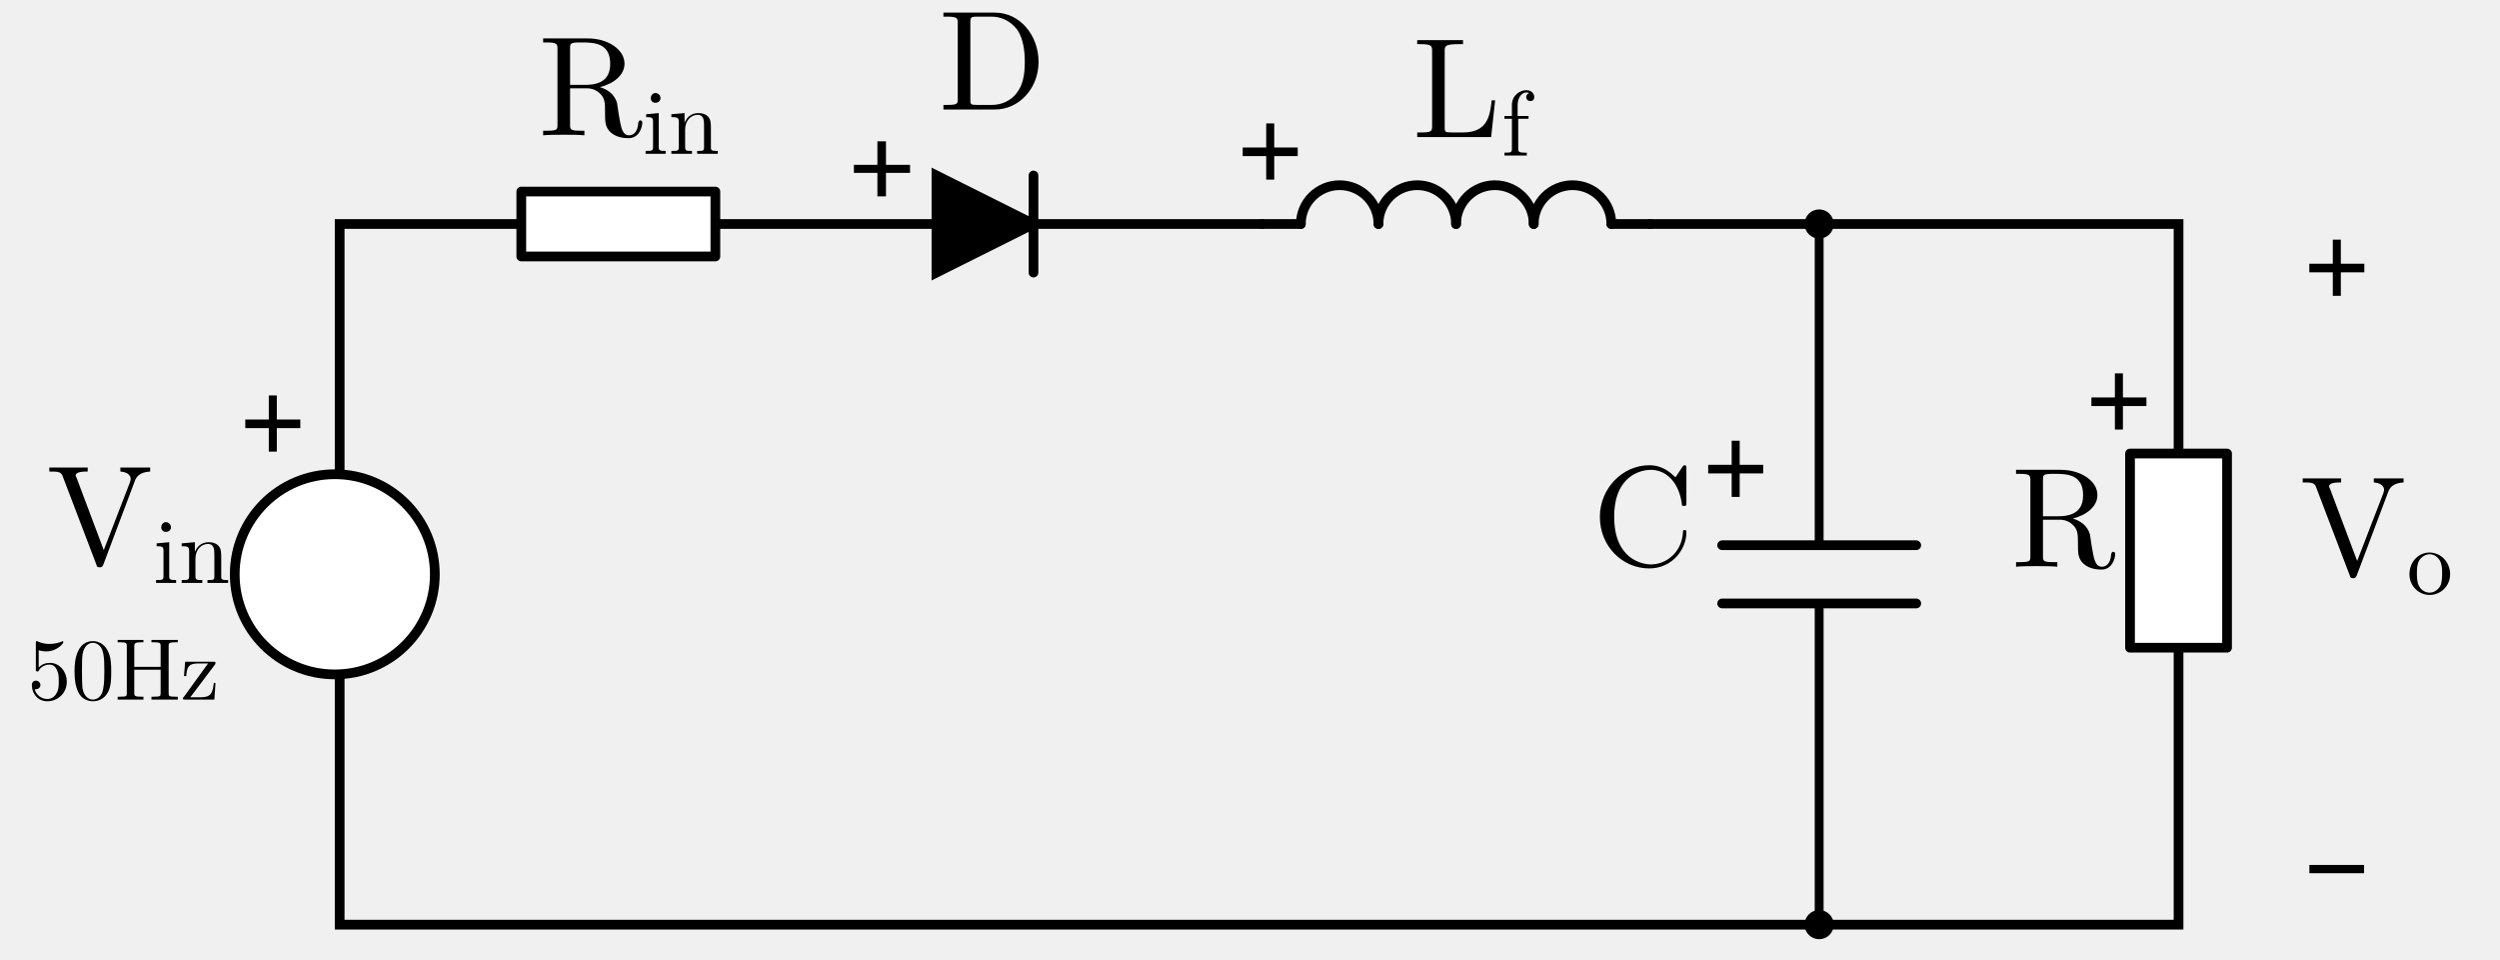
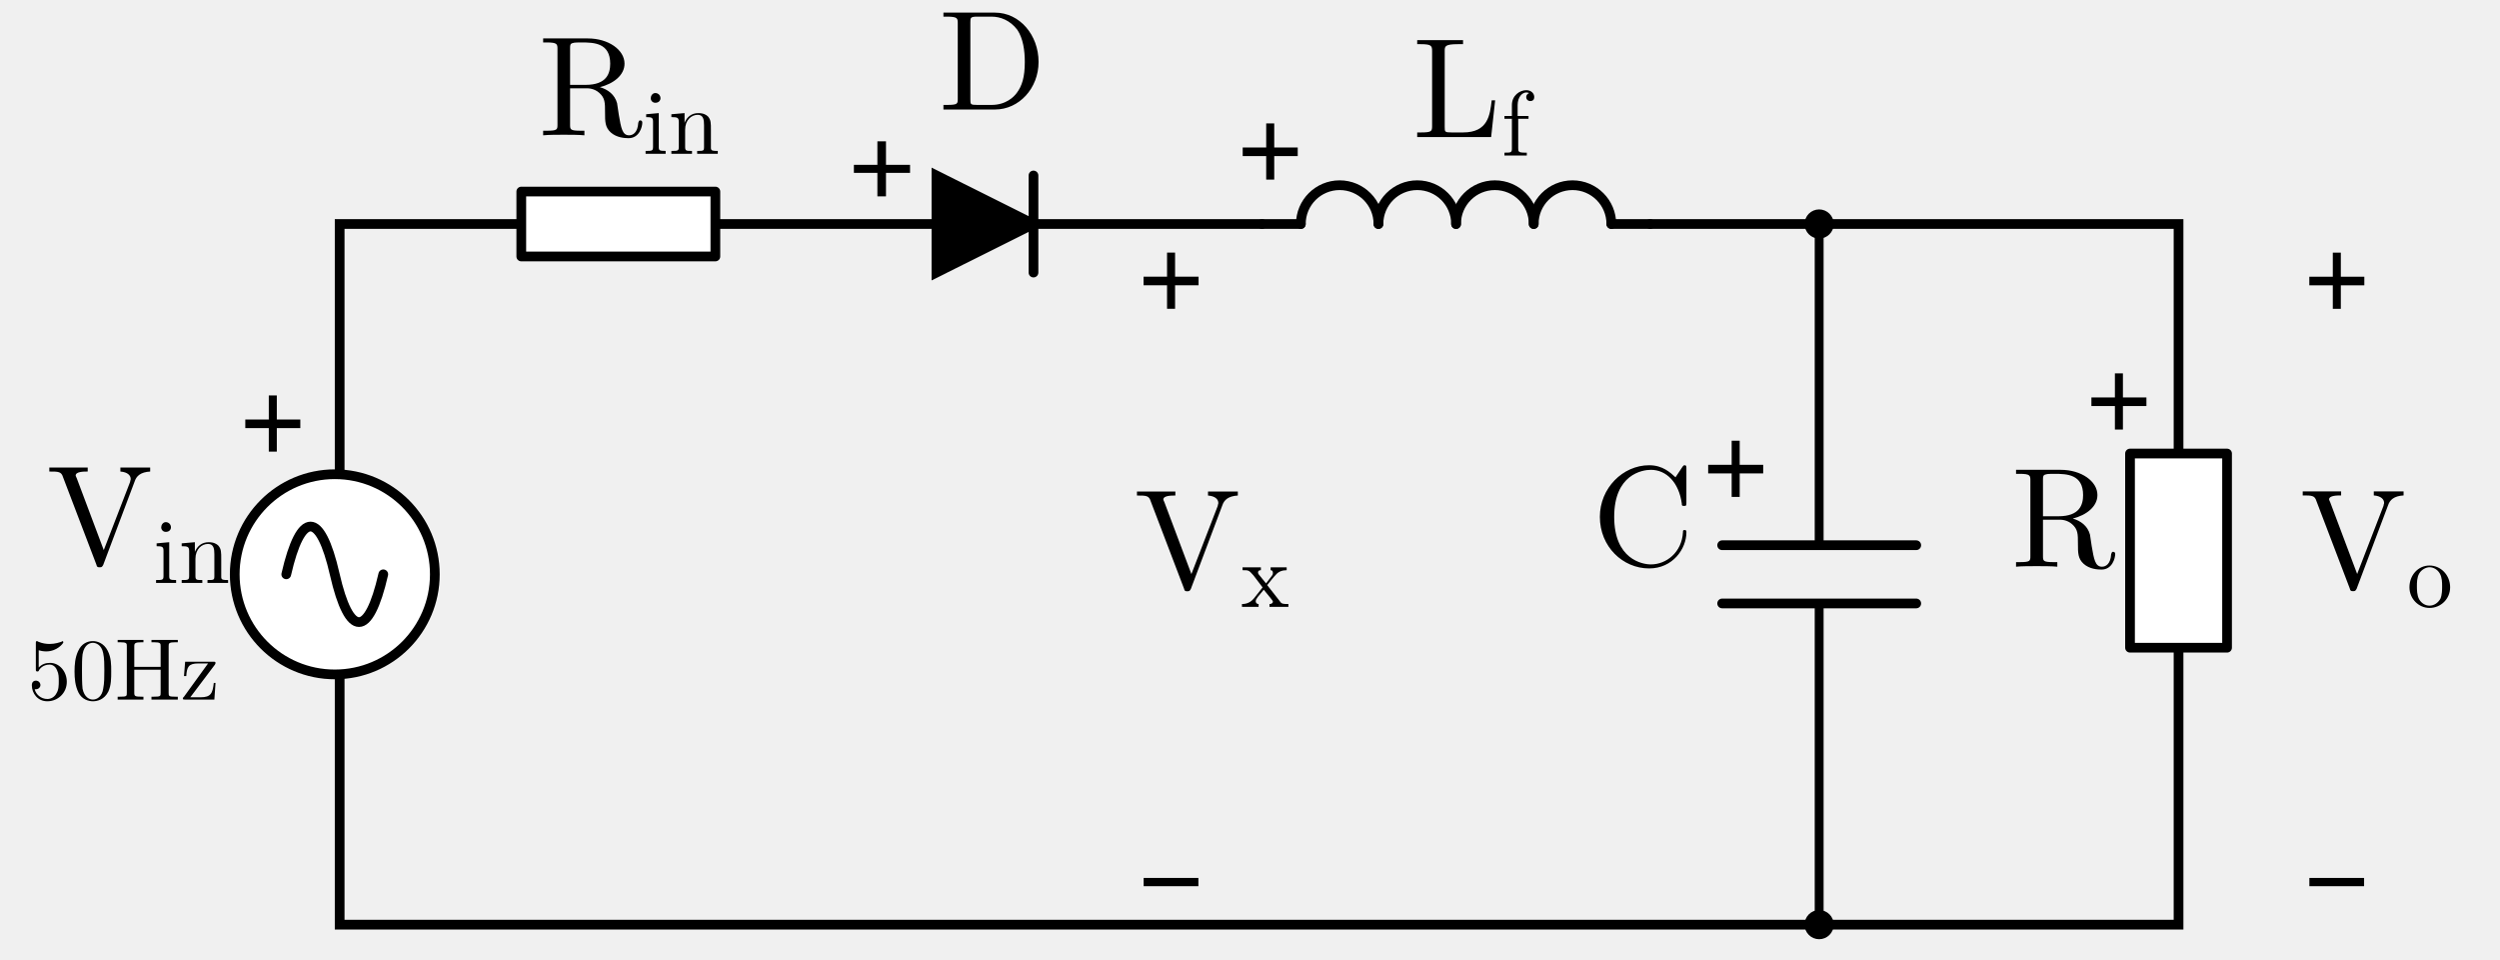
<svg xmlns="http://www.w3.org/2000/svg" width="68.138mm" height="26.153mm" viewBox="0 0 68.138 26.153" version="1.1" id="svg1">
  <defs id="defs1" />
  <g id="layer1" style="display:inline" transform="translate(-51.30364,-149.4018)">
    <rect style="fill:none;stroke:none;stroke-width:0.265px;stroke-linecap:round;stroke-linejoin:miter;stroke-opacity:1" id="rect74" width="68.138" height="26.153" x="51.304" y="149.402" />
    <path style="fill:none;stroke:#000000;stroke-width:0.265px;stroke-linecap:round;stroke-linejoin:miter;stroke-opacity:1" d="M 100.905,174.603 H 60.565 v -19.096 l 25.149,-1e-5" id="path25" />
    <path style="fill:none;stroke:#000000;stroke-width:0.265px;stroke-linecap:round;stroke-linejoin:miter;stroke-opacity:1" d="M 100.905,155.507 H 96.297" id="path28" />
    <text xml:space="preserve" style="font-style:normal;font-weight:normal;font-size:10.583px;line-height:1.25;font-family:sans-serif;letter-spacing:0px;word-spacing:0px;fill:#000000;fill-opacity:1;stroke:none;stroke-width:0.265" x="57.836" y="162.07" id="text47">
      <tspan id="tspan47" x="57.836" y="162.07" style="font-size:3.175px;stroke-width:0.265">+</tspan>
    </text>
-     <g id="g74">
+     <g id="g74" transform="translate(0,0.3542691)">
      <text xml:space="preserve" style="font-style:normal;font-weight:normal;font-size:10.583px;line-height:1.25;font-family:sans-serif;letter-spacing:0px;word-spacing:0px;fill:#000000;fill-opacity:1;stroke:none;stroke-width:0.265" x="114.112" y="157.822" id="text52">
        <tspan id="tspan52" x="114.112" y="157.822" style="font-size:3.175px;stroke-width:0.265">+</tspan>
      </text>
      <path style="font-size:3.175px;line-height:1.25;letter-spacing:0px;word-spacing:0px;stroke-width:0.265" d="m 115.763,172.976 v 0.225 h -1.492 v -0.225 z" id="path52" aria-label="+" />
      <text id="text54" y="165.082" x="114.01" style="font-style:normal;font-variant:normal;font-weight:normal;font-stretch:normal;font-size:3.881px;line-height:1.25;font-family:'Cambria Math';-inkscape-font-specification:'Cambria Math';letter-spacing:0px;word-spacing:0px;fill:#000000;fill-opacity:1;stroke:none;stroke-width:0.265" xml:space="preserve">
        <tspan style="font-style:normal;font-variant:normal;font-weight:normal;font-stretch:normal;font-size:3.881px;font-family:'Cambria Math';-inkscape-font-specification:'Cambria Math';stroke-width:0.265" y="165.082" x="114.01" id="tspan54">V<tspan style="font-style:normal;font-variant:normal;font-weight:normal;font-stretch:normal;font-size:65%;font-family:'Cambria Math';-inkscape-font-specification:'Cambria Math';baseline-shift:sub" id="tspan53">o</tspan>
        </tspan>
      </text>
    </g>
    <g id="g55" transform="rotate(90,45.50896,91.38071)">
      <path style="fill:#000000;stroke:#000000;stroke-width:0.265px;stroke-linecap:round;stroke-linejoin:miter;stroke-opacity:1" d="m 108.313,60.053 1.323,-2.646 v 0 l 1.323,2.646 v 0 z" id="path54" />
      <path style="fill:none;stroke:#000000;stroke-width:0.265px;stroke-linecap:round;stroke-linejoin:miter;stroke-opacity:1" d="m 108.313,57.407 h 2.646" id="path55" />
    </g>
    <text id="text55" y="152.386" x="76.885" style="font-style:normal;font-variant:normal;font-weight:normal;font-stretch:normal;font-size:3.881px;line-height:1.25;font-family:'Cambria Math';-inkscape-font-specification:'Cambria Math';letter-spacing:0px;word-spacing:0px;fill:#000000;fill-opacity:1;stroke:none;stroke-width:0.265" xml:space="preserve">
      <tspan style="font-style:normal;font-variant:normal;font-weight:normal;font-stretch:normal;font-size:3.881px;font-family:'Cambria Math';-inkscape-font-specification:'Cambria Math';stroke-width:0.265" y="152.386" x="76.885" id="tspan55">D</tspan>
    </text>
    <text xml:space="preserve" style="font-style:normal;font-weight:normal;font-size:10.583px;line-height:1.25;font-family:sans-serif;letter-spacing:0px;word-spacing:0px;fill:#000000;fill-opacity:1;stroke:none;stroke-width:0.265" x="153.099" y="-74.226" id="text56" transform="rotate(90)">
      <tspan id="tspan56" x="153.099" y="-74.226" style="font-size:3.175px;stroke-width:0.265">+</tspan>
    </text>
    <circle style="fill:#ffffff;stroke:#000000;stroke-width:0.265px;stroke-linecap:round;stroke-linejoin:miter;stroke-opacity:1" id="circle56" cx="60.432" cy="165.055" r="2.728" />
    <text id="text58" y="164.785" x="52.57" style="font-style:normal;font-variant:normal;font-weight:normal;font-stretch:normal;font-size:3.881px;line-height:1.25;font-family:'Cambria Math';-inkscape-font-specification:'Cambria Math';letter-spacing:0px;word-spacing:0px;fill:#000000;fill-opacity:1;stroke:none;stroke-width:0.265" xml:space="preserve">
      <tspan style="font-style:normal;font-variant:normal;font-weight:normal;font-stretch:normal;font-size:3.881px;font-family:'Cambria Math';-inkscape-font-specification:'Cambria Math';stroke-width:0.265" y="164.785" x="52.57" id="tspan58">V<tspan style="font-style:normal;font-variant:normal;font-weight:normal;font-stretch:normal;font-size:65%;font-family:'Cambria Math';-inkscape-font-specification:'Cambria Math';baseline-shift:sub" id="tspan57">in</tspan>
      </tspan>
    </text>
+     <path style="display:inline;fill:none;stroke:#000000;stroke-width:0.265;stroke-linecap:round;stroke-linejoin:miter;stroke-miterlimit:4;stroke-dasharray:none;stroke-opacity:1" d="m 59.109,165.055 c 0.397,-1.736 0.926,-1.736 1.322,3.1e-4 0.396,1.736 0.926,1.736 1.323,-3.1e-4" id="path3-2" />
  </g>
  <g id="layer5" transform="translate(-51.30364,-149.4018)" style="display:inline">
    <text id="text75" y="168.467" x="52.047" style="font-style:normal;font-variant:normal;font-weight:normal;font-stretch:normal;font-size:2.388px;line-height:1.25;font-family:'Cambria Math';-inkscape-font-specification:'Cambria Math';letter-spacing:0px;word-spacing:0px;display:inline;fill:#000000;fill-opacity:1;stroke:none;stroke-width:0.265" xml:space="preserve">
      <tspan style="font-style:normal;font-variant:normal;font-weight:normal;font-stretch:normal;font-size:2.388px;font-family:'Cambria Math';-inkscape-font-specification:'Cambria Math';stroke-width:0.265" y="168.467" x="52.047" id="tspan75">50Hz</tspan>
    </text>
  </g>
  <g id="layer6" transform="translate(-51.30364,-149.4018)" style="display:none">
    <text id="text76" y="168.467" x="52.047" style="font-style:normal;font-variant:normal;font-weight:normal;font-stretch:normal;font-size:2.388px;line-height:1.25;font-family:'Cambria Math';-inkscape-font-specification:'Cambria Math';letter-spacing:0px;word-spacing:0px;display:inline;fill:#000000;fill-opacity:1;stroke:none;stroke-width:0.265" xml:space="preserve">
      <tspan style="font-style:normal;font-variant:normal;font-weight:normal;font-stretch:normal;font-size:2.388px;font-family:'Cambria Math';-inkscape-font-specification:'Cambria Math';stroke-width:0.265" y="168.467" x="52.047" id="tspan76">60Hz</tspan>
    </text>
  </g>
  <g id="layer7" transform="translate(-51.30364,-149.4018)">
    <path style="fill:#ffffff;stroke:#000000;stroke-width:0.265px;stroke-linecap:round;stroke-linejoin:round;stroke-opacity:1" d="m 68.163,154.623 h 2.646 v 1.769 H 65.517 v -1.769 h 2.646" id="path70" />
    <text id="text72" y="153.09" x="65.971" style="font-style:normal;font-variant:normal;font-weight:normal;font-stretch:normal;font-size:3.881px;line-height:1.25;font-family:'Cambria Math';-inkscape-font-specification:'Cambria Math';letter-spacing:0px;word-spacing:0px;fill:#000000;fill-opacity:1;stroke:none;stroke-width:0.265" xml:space="preserve">
      <tspan style="font-style:normal;font-variant:normal;font-weight:normal;font-stretch:normal;font-size:3.881px;font-family:'Cambria Math';-inkscape-font-specification:'Cambria Math';stroke-width:0.265" y="153.09" x="65.971" id="tspan72">R<tspan style="font-size:65%;baseline-shift:sub" id="tspan73">in</tspan>
      </tspan>
    </text>
  </g>
  <g id="layer2" style="display:inline" transform="translate(-51.30364,-149.4018)">
    <text xml:space="preserve" style="font-style:normal;font-weight:normal;font-size:10.583px;line-height:1.25;font-family:sans-serif;letter-spacing:0px;word-spacing:0px;display:inline;fill:#000000;fill-opacity:1;stroke:none;stroke-width:0.265" x="97.723" y="163.304" id="text27">
      <tspan id="tspan27" x="97.723" y="163.304" style="font-size:3.175px;stroke-width:0.265">+</tspan>
    </text>
    <path style="display:inline;fill:none;stroke:#000000;stroke-width:0.242px;stroke-linecap:round;stroke-linejoin:miter;stroke-opacity:1" d="m 100.905,165.849 v 8.776" id="path29" />
    <g id="g31" transform="translate(-31.05093,107.9429)" style="display:inline">
      <path style="fill:none;stroke:#000000;stroke-width:0.265px;stroke-linecap:round;stroke-linejoin:miter;stroke-opacity:1" d="m 129.311,56.319 h 5.292" id="path30" />
      <path style="fill:none;stroke:#000000;stroke-width:0.265px;stroke-linecap:round;stroke-linejoin:miter;stroke-opacity:1" d="m 129.311,57.906 h 5.292" id="path31" />
    </g>
    <circle style="display:inline;fill:#000000;fill-opacity:1;stroke:#000000;stroke-width:0.265;stroke-linecap:round;stroke-linejoin:miter;stroke-miterlimit:4;stroke-dasharray:none;stroke-dashoffset:0;stroke-opacity:1" id="circle47" cx="-100.905" cy="-174.603" r="0.265" transform="scale(-1)" />
    <circle style="display:inline;fill:#000000;fill-opacity:1;stroke:#000000;stroke-width:0.265;stroke-linecap:round;stroke-linejoin:miter;stroke-miterlimit:4;stroke-dasharray:none;stroke-dashoffset:0;stroke-opacity:1" id="circle48" cx="-100.905" cy="-155.507" r="0.265" transform="scale(-1)" />
    <text id="text49" y="164.816" x="94.708" style="font-style:normal;font-variant:normal;font-weight:normal;font-stretch:normal;font-size:3.881px;line-height:1.25;font-family:'Cambria Math';-inkscape-font-specification:'Cambria Math';letter-spacing:0px;word-spacing:0px;display:inline;fill:#000000;fill-opacity:1;stroke:none;stroke-width:0.265" xml:space="preserve">
      <tspan style="font-style:normal;font-variant:normal;font-weight:normal;font-stretch:normal;font-size:3.881px;font-family:'Cambria Math';-inkscape-font-specification:'Cambria Math';stroke-width:0.265" y="164.816" x="94.708" id="tspan49">C</tspan>
    </text>
    <path style="display:inline;fill:none;stroke:#000000;stroke-width:0.242px;stroke-linecap:round;stroke-linejoin:miter;stroke-opacity:1" d="m 100.905,155.507 v 8.754" id="path74" />
  </g>
  <g id="layer3" style="display:inline" transform="translate(-51.30364,-149.4018)">
    <g id="g37" transform="rotate(-90,132.1835,100.053)" style="display:inline">
      <path style="opacity:1;fill:none;fill-opacity:1;stroke:#000000;stroke-width:0.265;stroke-linecap:round;stroke-linejoin:round;stroke-miterlimit:4;stroke-dasharray:none;stroke-dashoffset:0;stroke-opacity:1;paint-order:normal" id="path32" d="m 76.729,60.992 a 1.058,1.058 0 0 1 1.058,1.058 1.058,1.058 0 0 1 -1.058,1.058" />
      <path style="opacity:1;fill:none;fill-opacity:1;stroke:#000000;stroke-width:0.265;stroke-linecap:round;stroke-linejoin:round;stroke-miterlimit:4;stroke-dasharray:none;stroke-dashoffset:0;stroke-opacity:1;paint-order:normal" id="path33" d="m 76.729,58.875 a 1.058,1.058 0 0 1 1.058,1.058 1.058,1.058 0 0 1 -1.058,1.058" />
      <path style="opacity:1;fill:none;fill-opacity:1;stroke:#000000;stroke-width:0.265;stroke-linecap:round;stroke-linejoin:round;stroke-miterlimit:4;stroke-dasharray:none;stroke-dashoffset:0;stroke-opacity:1;paint-order:normal" id="path34" d="m 76.729,56.758 a 1.058,1.058 0 0 1 1.058,1.058 1.058,1.058 0 0 1 -1.058,1.058" />
      <path style="opacity:1;fill:none;fill-opacity:1;stroke:#000000;stroke-width:0.265;stroke-linecap:round;stroke-linejoin:round;stroke-miterlimit:4;stroke-dasharray:none;stroke-dashoffset:0;stroke-opacity:1;paint-order:normal" id="path35" d="m 76.729,54.642 a 1.058,1.058 0 0 1 1.058,1.058 1.058,1.058 0 0 1 -1.058,1.058" />
      <path style="fill:none;stroke:#000000;stroke-width:0.265px;stroke-linecap:round;stroke-linejoin:miter;stroke-opacity:1" d="M 76.729,64.167 V 63.108" id="path36" />
      <path style="fill:none;stroke:#000000;stroke-width:0.265px;stroke-linecap:round;stroke-linejoin:miter;stroke-opacity:1" d="m 76.729,53.583 v 1.058" id="path37" />
    </g>
    <text xml:space="preserve" style="font-style:normal;font-weight:normal;font-size:10.583px;line-height:1.25;font-family:sans-serif;letter-spacing:0px;word-spacing:0px;display:inline;fill:#000000;fill-opacity:1;stroke:none;stroke-width:0.265" x="85.033" y="154.654" id="text46">
      <tspan id="tspan46" x="85.033" y="154.654" style="font-size:3.175px;stroke-width:0.265">+</tspan>
    </text>
    <text id="text51" y="153.134" x="89.821" style="font-style:normal;font-variant:normal;font-weight:normal;font-stretch:normal;font-size:3.881px;line-height:1.25;font-family:'Cambria Math';-inkscape-font-specification:'Cambria Math';letter-spacing:0px;word-spacing:0px;display:inline;fill:#000000;fill-opacity:1;stroke:none;stroke-width:0.265" xml:space="preserve">
      <tspan style="font-style:normal;font-variant:normal;font-weight:normal;font-stretch:normal;font-size:3.881px;font-family:'Cambria Math';-inkscape-font-specification:'Cambria Math';stroke-width:0.265" y="153.134" x="89.821" id="tspan51">L<tspan style="font-size:65%;baseline-shift:sub" id="tspan50">f</tspan>
      </tspan>
    </text>
+     <g id="g3" transform="translate(-39.18017,4.763174)" style="display:inline">
+       <text xml:space="preserve" style="font-style:normal;font-weight:normal;font-size:10.583px;line-height:1.25;font-family:sans-serif;letter-spacing:0px;word-spacing:0px;fill:#000000;fill-opacity:1;stroke:none;stroke-width:0.265" x="121.508" y="153.413" id="text1">
+         <tspan id="tspan1" x="121.508" y="153.413" style="font-size:3.175px;stroke-width:0.265">+</tspan>
+       </text>
+       <path style="font-size:3.175px;line-height:1.25;letter-spacing:0px;word-spacing:0px;stroke-width:0.265" d="m 123.159,168.567 v 0.225 h -1.492 v -0.225 z" id="path1" aria-label="+" />
+       <text id="text3" y="160.673" x="121.406" style="font-style:normal;font-variant:normal;font-weight:normal;font-stretch:normal;font-size:3.881px;line-height:1.25;font-family:'Cambria Math';-inkscape-font-specification:'Cambria Math';letter-spacing:0px;word-spacing:0px;fill:#000000;fill-opacity:1;stroke:none;stroke-width:0.265" xml:space="preserve">
+         <tspan style="font-style:normal;font-variant:normal;font-weight:normal;font-stretch:normal;font-size:3.881px;font-family:'Cambria Math';-inkscape-font-specification:'Cambria Math';stroke-width:0.265" y="160.673" x="121.406" id="tspan3">V<tspan style="font-style:normal;font-variant:normal;font-weight:normal;font-stretch:normal;font-size:65%;font-family:'Cambria Math';-inkscape-font-specification:'Cambria Math';baseline-shift:sub" id="tspan2">x</tspan>
+         </tspan>
+       </text>
+     </g>
  </g>
  <g id="layer4" style="display:none" transform="translate(-51.30364,-149.4018)">
    <path style="fill:#ffffff;stroke:#000000;stroke-width:0.265px;stroke-linecap:round;stroke-linejoin:miter;stroke-opacity:1" d="m 96.297,155.507 -10.583,-1e-5" id="path73" />
  </g>
  <g id="layer9" style="display:inline" transform="translate(-51.30364,-149.4018)">
    <path style="display:inline;fill:none;stroke:#000000;stroke-width:0.265px;stroke-linecap:round;stroke-linejoin:miter;stroke-opacity:1" d="m 100.905,155.507 h 9.799 v 19.096 h -9.799" id="path3" />
    <path style="display:inline;fill:#ffffff;stroke:#000000;stroke-width:0.265px;stroke-linecap:round;stroke-linejoin:round;stroke-opacity:1" d="m 109.381,164.409 v -2.646 h 2.646 v 5.292 h -2.646 v -2.646" id="path4" />
    <text xml:space="preserve" style="font-style:normal;font-weight:normal;font-size:10.583px;line-height:1.25;font-family:sans-serif;letter-spacing:0px;word-spacing:0px;display:inline;fill:#000000;fill-opacity:1;stroke:none;stroke-width:0.265" x="108.173" y="161.468" id="text34">
      <tspan id="tspan34" x="108.173" y="161.468" style="font-size:3.175px;stroke-width:0.265">+</tspan>
    </text>
    <text id="text37" y="164.846" x="106.132" style="font-style:normal;font-variant:normal;font-weight:normal;font-stretch:normal;font-size:3.881px;line-height:1.25;font-family:'Cambria Math';-inkscape-font-specification:'Cambria Math';letter-spacing:0px;word-spacing:0px;display:inline;fill:#000000;fill-opacity:1;stroke:none;stroke-width:0.265" xml:space="preserve">
      <tspan style="font-style:normal;font-variant:normal;font-weight:normal;font-stretch:normal;font-size:3.881px;font-family:'Cambria Math';-inkscape-font-specification:'Cambria Math';stroke-width:0.265" y="164.846" x="106.132" id="tspan37">R</tspan>
    </text>
  </g>
  <g id="layer10" style="display:none" transform="translate(-51.30364,-149.4018)">
    <path style="display:inline;fill:none;stroke:#000000;stroke-width:0.265px;stroke-linecap:round;stroke-linejoin:miter;stroke-opacity:1" d="m 110.704,157.626 v -2.118 h -9.799" id="path26" />
    <text xml:space="preserve" style="font-style:normal;font-weight:normal;font-size:10.583px;line-height:1.25;font-family:sans-serif;letter-spacing:0px;word-spacing:0px;display:inline;fill:#000000;fill-opacity:1;stroke:none;stroke-width:0.265" x="108.173" y="166.343" id="text40">
      <tspan id="tspan40" x="108.173" y="166.343" style="font-size:3.175px;stroke-width:0.265">+</tspan>
    </text>
    <text id="text48" y="169.721" x="106.132" style="font-style:normal;font-variant:normal;font-weight:normal;font-stretch:normal;font-size:3.881px;line-height:1.25;font-family:'Cambria Math';-inkscape-font-specification:'Cambria Math';letter-spacing:0px;word-spacing:0px;display:inline;fill:#000000;fill-opacity:1;stroke:none;stroke-width:0.265" xml:space="preserve">
      <tspan style="font-style:normal;font-variant:normal;font-weight:normal;font-stretch:normal;font-size:3.881px;font-family:'Cambria Math';-inkscape-font-specification:'Cambria Math';stroke-width:0.265" y="169.721" x="106.132" id="tspan48">R</tspan>
    </text>
    <g id="g66" transform="translate(-9.81077,2.32239)" style="display:inline">
      <path style="fill:none;fill-opacity:1;stroke:#000000;stroke-width:0.265;stroke-linecap:round;stroke-linejoin:round;stroke-miterlimit:4;stroke-dasharray:none;stroke-dashoffset:0;stroke-opacity:1;paint-order:normal" id="path58" d="m 120.515,159.868 a 1.058,0.652 0 0 1 1.058,0.652 1.058,0.652 0 0 1 -1.058,0.652" />
      <path style="fill:none;fill-opacity:1;stroke:#000000;stroke-width:0.265;stroke-linecap:round;stroke-linejoin:round;stroke-miterlimit:4;stroke-dasharray:none;stroke-dashoffset:0;stroke-opacity:1;paint-order:normal" id="path59" d="m 120.515,158.564 a 1.058,0.652 0 0 1 1.058,0.652 1.058,0.652 0 0 1 -1.058,0.652" />
      <path style="fill:none;fill-opacity:1;stroke:#000000;stroke-width:0.265;stroke-linecap:round;stroke-linejoin:round;stroke-miterlimit:4;stroke-dasharray:none;stroke-dashoffset:0;stroke-opacity:1;paint-order:normal" id="path60" d="m 120.515,157.26 a 1.058,0.652 0 0 1 1.058,0.652 1.058,0.652 0 0 1 -1.058,0.652" />
      <path style="fill:none;fill-opacity:1;stroke:#000000;stroke-width:0.265;stroke-linecap:round;stroke-linejoin:round;stroke-miterlimit:4;stroke-dasharray:none;stroke-dashoffset:0;stroke-opacity:1;paint-order:normal" id="path61" d="m 120.515,155.955 a 1.058,0.652 0 0 1 1.058,0.652 1.058,0.652 0 0 1 -1.058,0.652" />
      <path style="fill:none;stroke:#000000;stroke-width:0.265px;stroke-linecap:round;stroke-linejoin:miter;stroke-opacity:1" d="m 120.515,161.824 v -0.652" id="path62" />
      <path style="fill:none;stroke:#000000;stroke-width:0.265px;stroke-linecap:round;stroke-linejoin:miter;stroke-opacity:1" d="m 120.515,155.303 v 0.652" id="path63" />
      <text xml:space="preserve" style="font-style:normal;font-weight:normal;font-size:10.583px;line-height:1.25;font-family:sans-serif;letter-spacing:0px;word-spacing:0px;fill:#000000;fill-opacity:1;stroke:none;stroke-width:0.265" x="153.932" y="-117.666" id="text63" transform="rotate(90)">
        <tspan id="tspan63" x="153.932" y="-117.666" style="font-size:3.175px;stroke-width:0.265">+</tspan>
      </text>
      <text id="text64" y="159.335" x="116.935" style="font-style:normal;font-variant:normal;font-weight:normal;font-stretch:normal;font-size:3.881px;line-height:1.25;font-family:'Cambria Math';-inkscape-font-specification:'Cambria Math';letter-spacing:0px;word-spacing:0px;fill:#000000;fill-opacity:1;stroke:none;stroke-width:0.265" xml:space="preserve">
        <tspan style="font-style:normal;font-variant:normal;font-weight:normal;font-stretch:normal;font-size:3.881px;font-family:'Cambria Math';-inkscape-font-specification:'Cambria Math';stroke-width:0.265" y="159.335" x="116.935" id="tspan64">L</tspan>
      </text>
    </g>
    <path style="display:inline;fill:none;stroke:#000000;stroke-width:0.265px;stroke-linecap:round;stroke-linejoin:miter;stroke-opacity:1" d="m 110.704,164.147 v 10.457 h -9.799" id="path67" />
    <path style="display:inline;fill:#ffffff;stroke:#000000;stroke-width:0.265px;stroke-linecap:round;stroke-linejoin:round;stroke-opacity:1" d="m 109.381,169.284 v -2.646 h 2.646 v 5.292 h -2.646 v -2.646" id="path27" />
  </g>
</svg>
